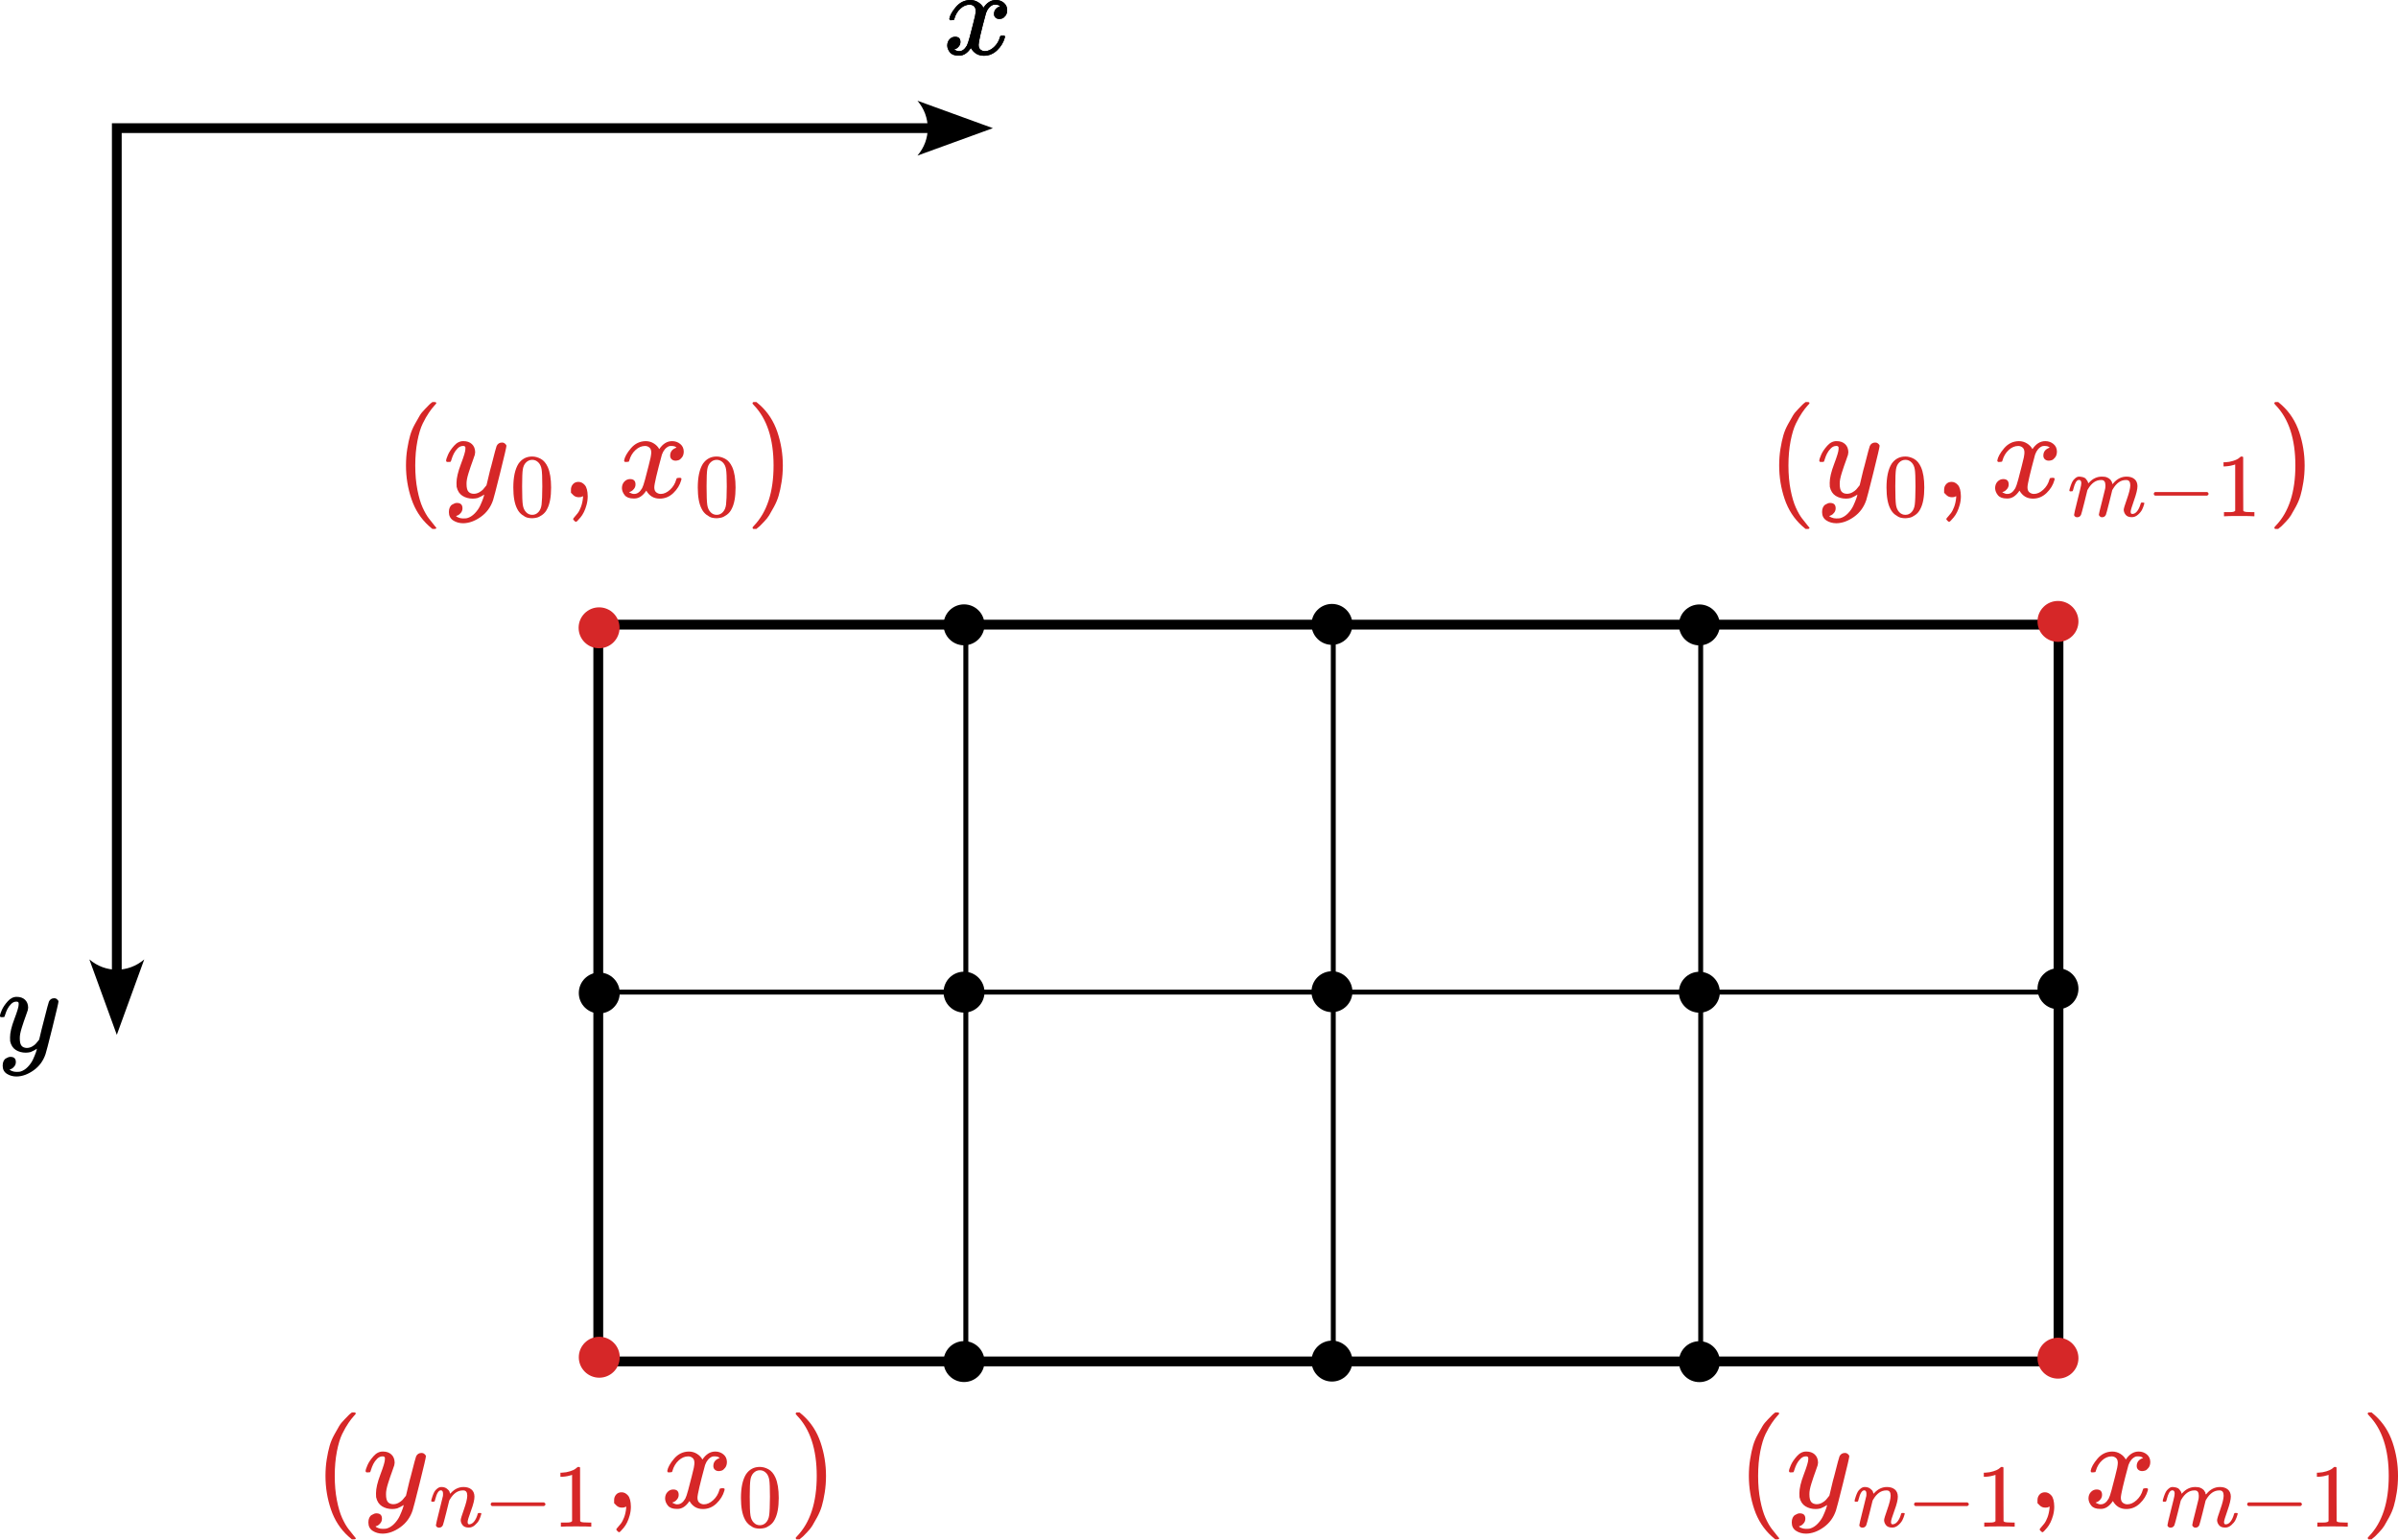
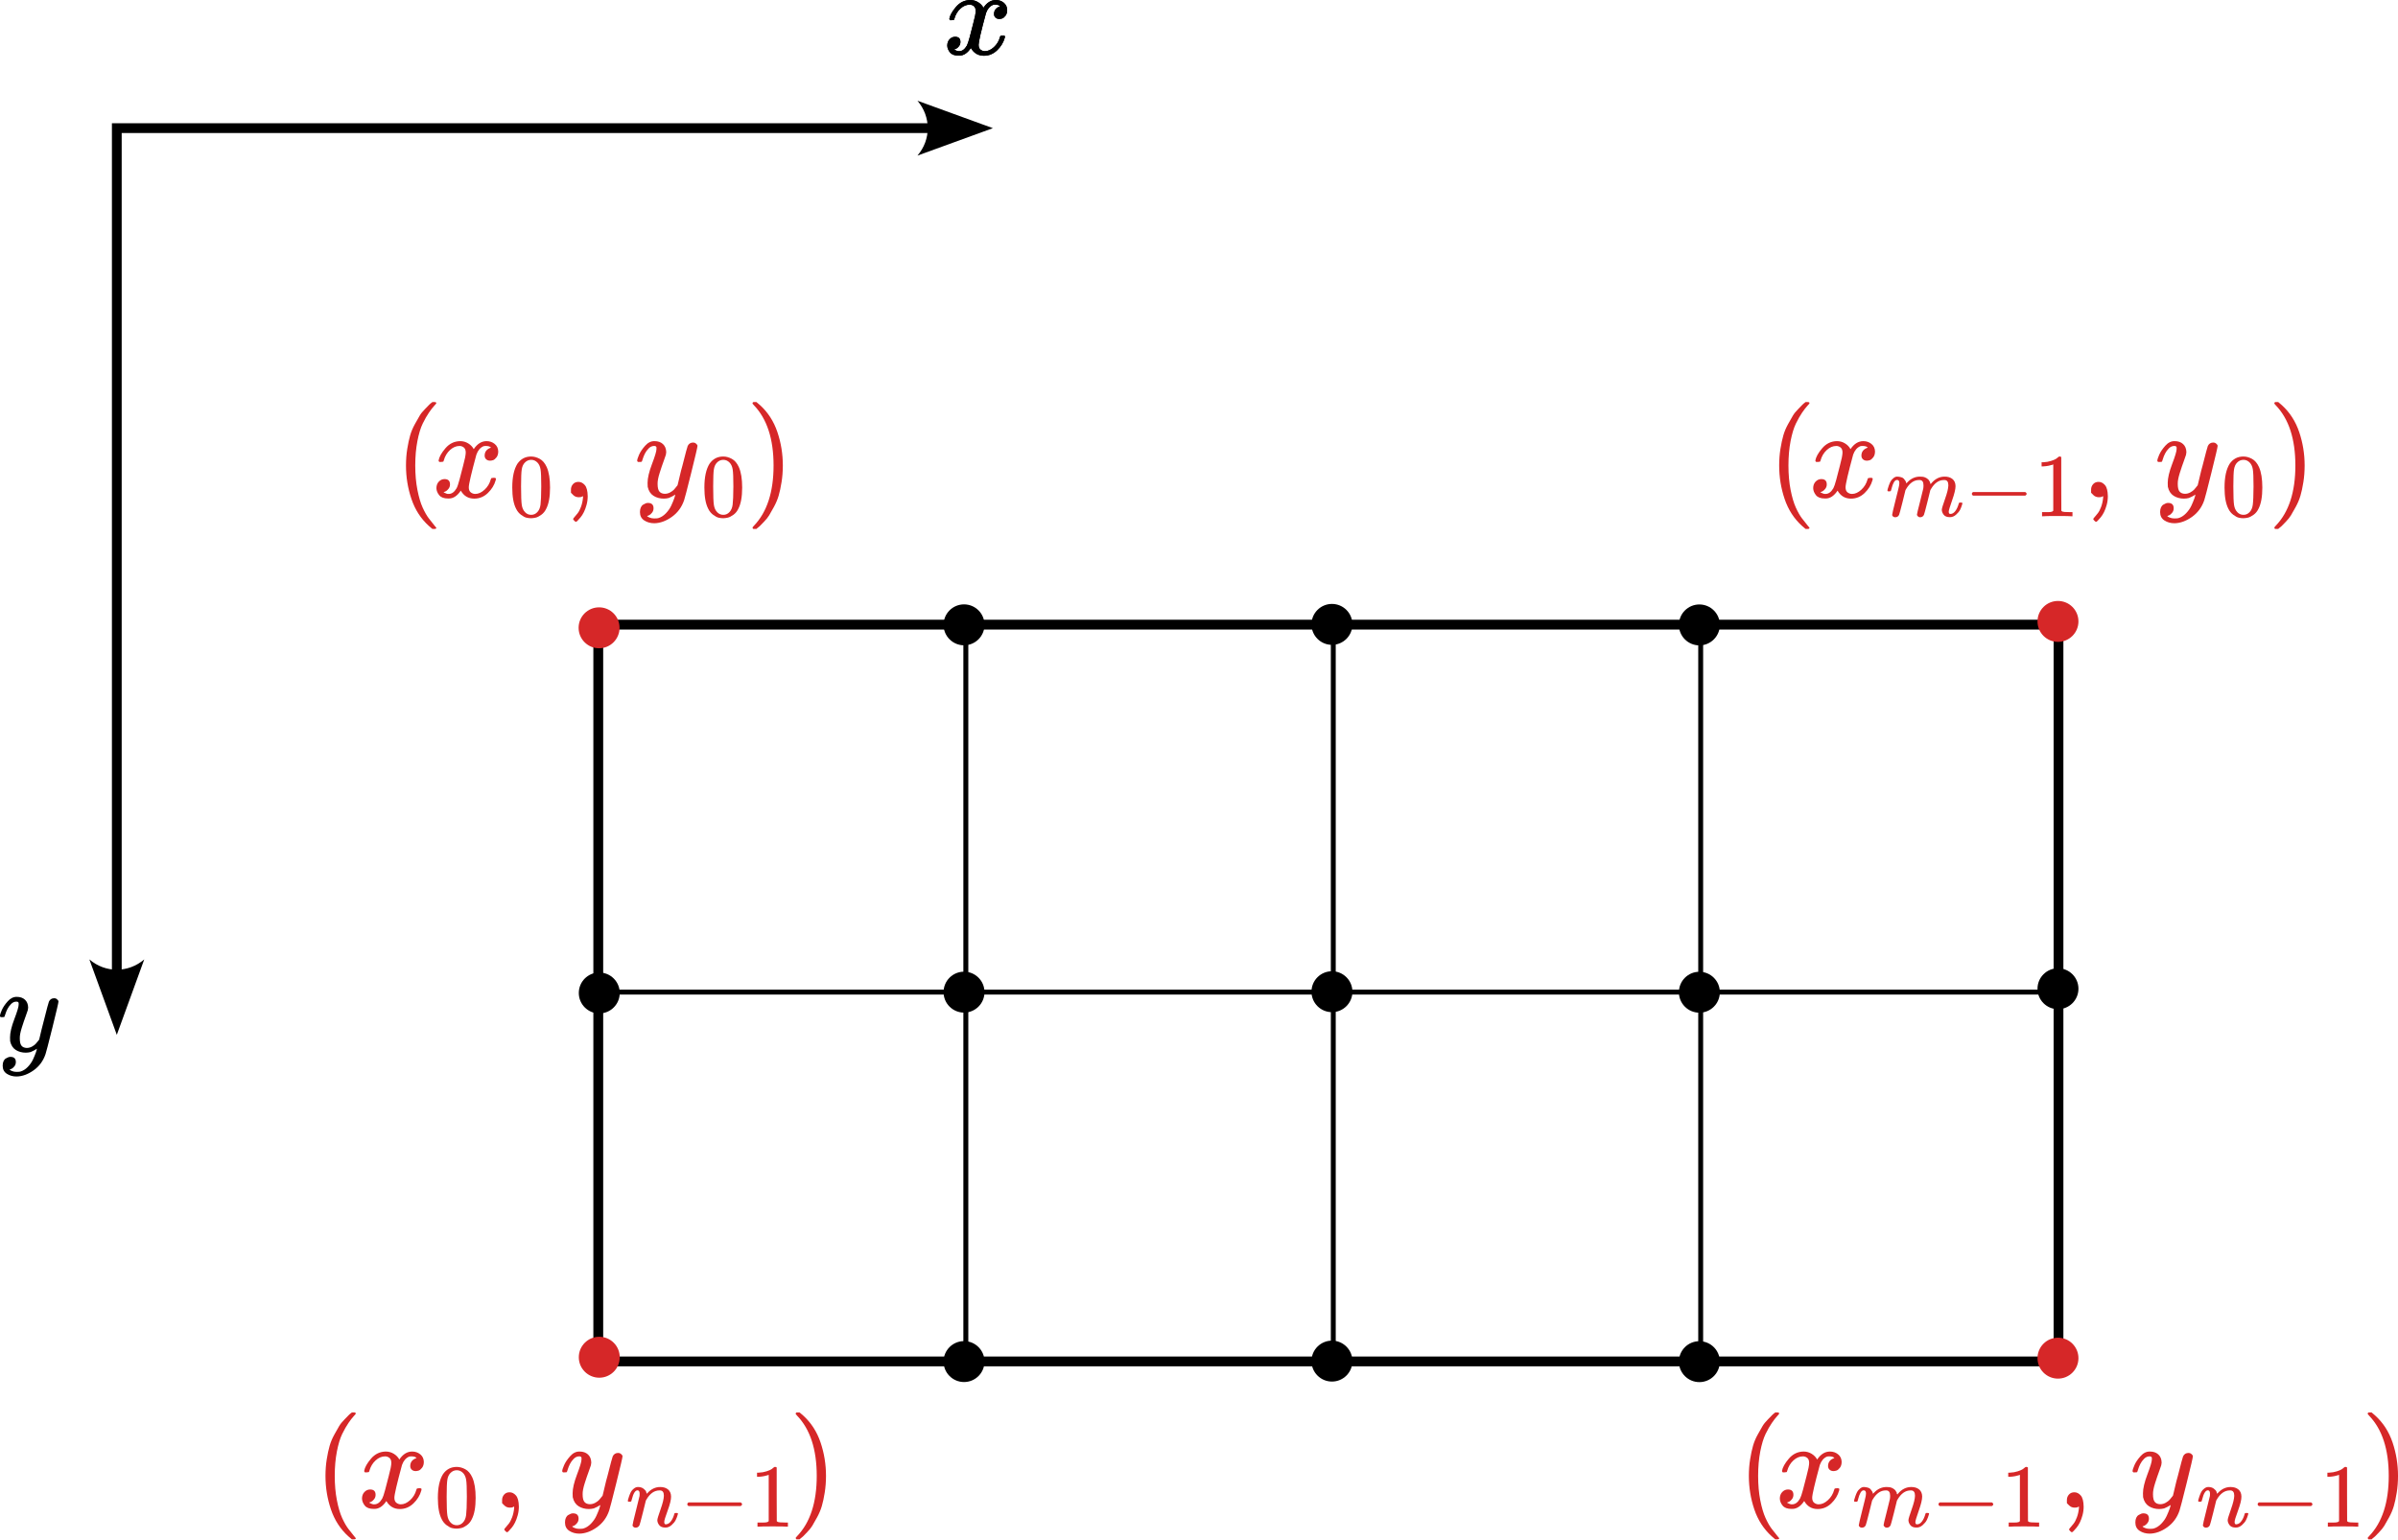
<svg xmlns="http://www.w3.org/2000/svg" xmlns:xlink="http://www.w3.org/1999/xlink" width="86.339mm" height="55.441mm" viewBox="0 0 86.339 55.441" version="1.1" id="svg1">
  <defs id="defs1">
    <path id="MJX-30-TEX-N-28" d="m 94,250 q 0,69 10,131 10,62 23,107 13,45 37,88 24,43 38,67 14,24 42,52 28,28 33,34 5,6 25,21 h 13 4 q 14,0 14,-9 0,-3 -17,-21 -17,-18 -41,-53 -24,-35 -49,-86 -25,-51 -42,-138 -17,-87 -17,-193 0,-106 17,-192 17,-86 41,-139 24,-53 49,-86 25,-33 42,-53 17,-20 17,-21 0,-9 -15,-9 h -3 -13 l -28,24 Q 180,-141 137,-14 94,113 94,250 Z" />
    <path id="MJX-30-TEX-I-1D466" d="m 21,287 q 0,14 15,48 15,34 48,71 33,37 74,36 41,0 66,-23 25,-23 26,-64 -2,-19 -3,-21 0,-3 -16,-46 -16,-43 -33,-97 -17,-54 -16,-86 0,-43 14,-60 14,-17 42,-18 23,0 43,11 20,11 31,23 11,12 27,33 0,1 5,20 5,19 14,59 9,40 19,74 38,150 42,157 13,27 43,27 13,0 21,-7 8,-7 11,-12 3,-5 2,-9 0,-13 -49,-210 -49,-197 -56,-216 -28,-83 -97,-132 -69,-49 -138,-50 -45,0 -79,22 -34,22 -34,66 0,22 7,37 7,15 19,22 12,7 20,10 8,3 17,3 44,0 44,-42 0,-20 -12,-35 -12,-15 -23,-20 -11,-5 -13,-5 l -3,-1 q 2,-5 19,-12 17,-7 34,-7 h 8 q 17,0 26,2 33,9 61,38 28,29 43,62 15,33 23,56 8,23 8,30 l -6,-4 q -6,-4 -19,-11 -13,-7 -26,-12 -20,-5 -39,-5 -46,0 -81,22 -35,22 -46,71 -1,7 -1,31 0,57 35,149 35,92 35,117 0,1 0,2 0,9 0,12 0,3 -4,7 -4,4 -11,4 h -4 Q 131,404 112,385 93,366 82,344 71,322 65,302 59,282 57,280 55,278 41,278 H 27 q -6,6 -6,9 z" />
    <path id="MJX-30-TEX-N-30" d="m 96,585 q 56,81 153,81 48,0 96,-26 48,-26 78,-92 37,-83 37,-228 0,-155 -43,-237 -20,-42 -55,-67 -35,-25 -61,-31 -26,-6 -51,-7 -26,0 -52,6 -26,6 -61,32 -35,26 -55,67 -43,82 -43,237 0,174 57,265 z m 225,12 q -30,32 -71,32 -42,0 -72,-32 -25,-26 -33,-72 -8,-46 -8,-192 0,-158 8,-208 8,-50 36,-79 28,-30 69,-30 40,0 68,30 29,30 36,84 7,54 8,203 0,145 -8,191 -8,46 -33,73 z" />
    <path id="MJX-30-TEX-N-2C" d="m 78,35 q 0,0 0,25 0,25 16,43 16,18 43,18 28,0 50,-25 22,-25 23,-88 0,-35 -9,-68 -9,-33 -21,-57 -12,-24 -26,-41 -14,-17 -24,-27 -10,-10 -13,-9 -4,0 -13,9 -9,9 -9,13 0,4 11,16 11,12 25,30 14,18 26,50 12,32 16,73 V 9 L 172,8 Q 170,7 167,6 164,5 161,3 158,1 152,1 146,1 140,0 113,0 96,17 Z" />
    <path id="MJX-30-TEX-I-1D465" d="m 52,289 q 7,42 54,97 47,55 116,56 35,0 64,-18 29,-18 43,-45 42,63 101,63 37,0 64,-22 27,-22 28,-59 0,-29 -14,-47 -14,-18 -27,-22 -13,-4 -23,-4 -19,0 -31,11 -12,11 -12,29 0,46 50,63 -11,13 -40,13 -13,0 -19,-2 -38,-16 -56,-66 -60,-221 -60,-258 0,-28 16,-40 16,-12 35,-12 37,0 73,33 36,33 49,81 3,10 6,11 3,1 16,2 h 4 q 15,0 15,-8 0,-1 -2,-11 Q 486,77 440,33 394,-11 333,-11 263,-11 227,52 186,-10 133,-10 h -6 q -49,0 -70,26 -21,26 -22,55 0,32 19,52 19,20 45,20 43,0 43,-42 Q 142,81 130,66 118,51 107,46 96,41 94,41 l -3,-1 q 0,-1 6,-4 6,-3 16,-7 10,-4 19,-3 36,0 62,45 9,16 23,68 14,52 28,108 14,56 16,66 5,27 5,39 0,28 -15,40 -15,12 -34,12 -40,0 -75,-32 -35,-32 -49,-82 -2,-9 -5,-10 -3,-1 -16,-2 H 58 q -6,6 -6,11 z" />
    <path id="MJX-30-TEX-N-29" d="m 60,749 4,1 q 5,0 10,0 h 12 l 28,-24 q 94,-85 137,-212 43,-127 43,-264 0,-68 -10,-131 -10,-63 -23,-107 -13,-44 -37,-88 -24,-44 -38,-67 -14,-23 -41,-51 -27,-28 -32,-33 -5,-5 -23,-19 -3,-3 -4,-4 H 74 q -8,0 -11,0 -3,0 -5,3 -2,3 -3,9 1,1 11,13 155,161 155,475 0,314 -155,475 -10,12 -11,13 0,8 5,11 z" />
    <path id="MJX-30-TEX-I-1D45A" d="m 21,287 q 1,6 3,16 2,10 12,38 10,28 20,47 10,19 32,37 22,18 44,17 22,-1 43,-7 21,-6 30,-18 9,-12 16,-22 7,-10 8,-19 l 2,-7 q 0,-2 1,-2 l 11,11 q 60,64 141,64 17,0 31,-2 14,-2 26,-7 12,-5 19,-10 7,-5 15,-12 8,-7 10,-13 2,-6 8,-13 6,-7 4,-12 -2,-5 3,-9 5,-4 2,-7 l 8,10 q 63,75 149,75 54,0 87,-27 33,-27 34,-79 0,-51 -38,-158 -38,-107 -38,-128 1,-14 5,-19 4,-5 15,-5 28,0 52,30 24,30 39,82 3,11 6,13 3,2 16,2 20,0 20,-8 0,-1 -4,-15 -8,-29 -22,-57 -14,-28 -46,-56 -32,-28 -69,-27 -47,0 -68,27 -21,27 -21,56 0,19 36,120 36,101 37,152 0,59 -44,59 h -5 Q 565,404 506,303 L 499,291 466,157 Q 433,26 428,16 q -13,-27 -43,-27 -13,0 -21,7 -8,7 -11,12 -3,5 -3,10 0,11 34,143 l 36,146 q 3,15 3,38 0,59 -44,59 h -5 Q 288,404 229,303 L 222,291 189,157 Q 156,26 151,16 138,-11 108,-11 95,-11 87,-5 79,1 76,7 q -3,6 -2,10 0,13 38,164 39,154 39,161 3,15 3,27 0,36 -25,36 -22,0 -37,-28 Q 77,349 69,316 61,283 57,280 55,278 41,278 H 27 q -6,6 -6,9 z" />
    <path id="MJX-30-TEX-N-2212" d="m 84,237 q 0,0 0,13 0,13 14,20 h 581 q 15,-8 15,-20 0,-12 -15,-20 H 98 q -14,7 -14,20 z" />
    <path id="MJX-30-TEX-N-31" d="m 213,578 -13,-5 q -14,-5 -40,-10 -26,-5 -58,-7 H 83 v 46 h 19 q 47,2 87,15 40,13 56,24 16,11 28,22 2,3 12,3 9,0 17,-6 V 361 l 1,-300 q 7,-7 12,-9 5,-2 24,-4 19,-2 62,-2 h 26 V 0 H 416 Q 395,3 257,3 121,3 100,0 H 88 v 46 h 26 q 22,0 38,0 16,0 25,1 9,1 16,3 7,2 8,2 1,0 6,5 5,5 6,4 z" />
    <path id="MJX-30-TEX-I-1D45B" d="m 21,287 q 1,6 3,16 2,10 12,38 10,28 20,47 10,19 33,37 23,18 46,17 36,0 60,-18 24,-18 30,-34 6,-16 6,-21 0,-2 1,-2 l 11,11 q 61,64 139,64 54,0 87,-27 33,-27 34,-79 1,-52 -38,-157 -39,-105 -38,-127 0,-26 17,-26 6,0 9,1 29,5 52,38 23,33 35,80 2,8 20,8 20,0 20,-8 0,-1 -4,-15 -8,-29 -22,-57 -14,-28 -46,-56 -32,-28 -69,-27 -47,0 -68,27 -21,27 -21,56 0,19 36,120 36,101 37,152 0,59 -44,59 h -5 Q 288,404 229,303 L 222,291 189,157 Q 156,26 151,16 138,-11 108,-11 95,-11 87,-5 79,1 76,7 q -3,6 -2,10 0,13 38,163 38,150 40,163 1,5 1,23 0,39 -24,39 -38,0 -63,-100 -6,-20 -6,-21 -2,-6 -19,-6 H 27 q -6,6 -6,9 z" />
  </defs>
  <g id="layer1" transform="translate(-58.0055,-57.04919)">
    <path style="color:#000000;fill:#000000;-inkscape-stroke:none" d="M 79.369,79.369 V 79.547 106.258 H 132.297 V 79.369 Z m 0.354,0.354 H 131.945 V 105.905 H 79.723 Z" id="rect1" />
    <path style="color:#000000;fill:#000000;-inkscape-stroke:none" d="m 105.922,79.531 v 26.513 h 0.176 V 79.531 Z" id="path1" />
    <path style="color:#000000;fill:#000000;-inkscape-stroke:none" d="m 119.15,79.531 v 26.513 h 0.176 V 79.531 Z" id="path2" />
    <path style="color:#000000;fill:#000000;-inkscape-stroke:none" d="m 92.691,79.531 v 26.513 h 0.178 V 79.531 Z" id="path5" />
    <path style="color:#000000;fill:#000000;-inkscape-stroke:none" d="m 79.615,92.691 v 0.178 h 52.676 v -0.178 z" id="path6" />
    <path id="path8" style="fill:#d62728;fill-opacity:1;stroke-width:0.176" d="m 80.312,79.66 a 0.737,0.737 0 0 1 -0.737,0.737 0.737,0.737 0 0 1 -0.737,-0.737 0.737,0.737 0 0 1 0.737,-0.737 0.737,0.737 0 0 1 0.737,0.737 z" />
    <path id="path8-5" style="stroke-width:0.176" d="m 80.319,92.812 a 0.737,0.737 0 0 1 -0.737,0.737 0.737,0.737 0 0 1 -0.737,-0.737 0.737,0.737 0 0 1 0.737,-0.737 0.737,0.737 0 0 1 0.737,0.737 z" />
    <path id="path8-7" style="fill:#d62728;fill-opacity:1;stroke-width:0.176" d="m 80.319,105.931 c -10e-7,0.407 -0.33,0.737 -0.737,0.737 -0.407,0 -0.737,-0.33 -0.737,-0.737 10e-7,-0.407 0.33,-0.737 0.737,-0.737 0.407,0 0.737,0.33 0.737,0.737 z" />
    <path id="path8-6" style="stroke-width:0.176" d="m 93.452,106.087 c -10e-7,0.407 -0.33,0.737 -0.737,0.737 -0.407,0 -0.737,-0.33 -0.737,-0.737 10e-7,-0.407 0.33,-0.737 0.737,-0.737 0.407,0 0.737,0.33 0.737,0.737 z" />
    <path id="path8-61" style="stroke-width:0.176" d="m 106.699,106.07 c 0,0.407 -0.33,0.737 -0.737,0.737 -0.407,0 -0.737,-0.33 -0.737,-0.737 0,-0.407 0.33,-0.737 0.737,-0.737 0.407,0 0.737,0.33 0.737,0.737 z" />
    <path id="path8-20" style="stroke-width:0.176" d="m 119.928,106.09 c 0,0.407 -0.33,0.737 -0.737,0.737 -0.407,0 -0.737,-0.33 -0.737,-0.737 0,-0.407 0.33,-0.737 0.737,-0.737 0.407,0 0.737,0.33 0.737,0.737 z" />
    <path id="path8-1" style="fill:#d62728;fill-opacity:1;stroke-width:0.176" d="m 132.839,105.964 c 0,0.407 -0.33,0.737 -0.737,0.737 -0.407,0 -0.737,-0.33 -0.737,-0.737 0,-0.407 0.33,-0.737 0.737,-0.737 0.407,0 0.737,0.33 0.737,0.737 z" />
    <path id="circle14" style="stroke-width:0.176" d="m 93.452,92.782 a 0.737,0.737 0 0 1 -0.737,0.737 0.737,0.737 0 0 1 -0.737,-0.737 0.737,0.737 0 0 1 0.737,-0.737 0.737,0.737 0 0 1 0.737,0.737 z" />
    <path id="circle15" style="stroke-width:0.176" d="m 106.699,92.766 a 0.737,0.737 0 0 1 -0.737,0.737 0.737,0.737 0 0 1 -0.737,-0.737 0.737,0.737 0 0 1 0.737,-0.737 0.737,0.737 0 0 1 0.737,0.737 z" />
    <path id="circle16" style="stroke-width:0.176" d="m 119.928,92.785 a 0.737,0.737 0 0 1 -0.737,0.737 0.737,0.737 0 0 1 -0.737,-0.737 0.737,0.737 0 0 1 0.737,-0.737 0.737,0.737 0 0 1 0.737,0.737 z" />
    <path id="circle19" style="stroke-width:0.176" d="m 132.839,92.659 a 0.737,0.737 0 0 1 -0.737,0.737 0.737,0.737 0 0 1 -0.737,-0.737 0.737,0.737 0 0 1 0.737,-0.737 0.737,0.737 0 0 1 0.737,0.737 z" />
    <path id="circle20" style="stroke-width:0.176" d="m 93.452,79.553 a 0.737,0.737 0 0 1 -0.737,0.737 0.737,0.737 0 0 1 -0.737,-0.737 0.737,0.737 0 0 1 0.737,-0.737 0.737,0.737 0 0 1 0.737,0.737 z" />
    <path id="circle21" style="stroke-width:0.176" d="m 106.699,79.537 a 0.737,0.737 0 0 1 -0.737,0.737 0.737,0.737 0 0 1 -0.737,-0.737 0.737,0.737 0 0 1 0.737,-0.737 0.737,0.737 0 0 1 0.737,0.737 z" />
    <path id="circle22" style="stroke-width:0.176" d="m 119.928,79.556 a 0.737,0.737 0 0 1 -0.737,0.737 0.737,0.737 0 0 1 -0.737,-0.737 0.737,0.737 0 0 1 0.737,-0.737 0.737,0.737 0 0 1 0.737,0.737 z" />
    <path id="circle25" style="fill:#d62728;fill-opacity:1;stroke-width:0.176" d="m 132.839,79.43 a 0.737,0.737 0 0 1 -0.737,0.737 0.737,0.737 0 0 1 -0.737,-0.737 0.737,0.737 0 0 1 0.737,-0.737 0.737,0.737 0 0 1 0.737,0.737 z" />
    <g id="path25">
      <path style="color:#000000;fill:#000000;-inkscape-stroke:none" d="m 62.035,61.488 v 30.607 h 0.352 V 61.84 H 91.531 v -0.352 z" id="path32" />
      <g id="g30">
        <path d="m 91.038,60.677 2.716,0.988 -2.716,0.988 c 0.494,-0.575 0.494,-1.398 0,-1.976 z" style="color:#000000;fill:#000000;fill-rule:evenodd;-inkscape-stroke:none" id="path31" />
        <path d="m 63.199,91.603 -0.988,2.716 -0.988,-2.716 c 0.575,0.494 1.398,0.494 1.976,0 z" style="color:#000000;fill:#000000;fill-rule:evenodd;-inkscape-stroke:none" id="path30" />
      </g>
    </g>
    <g stroke="currentColor" fill="currentColor" stroke-width="0" transform="matrix(0.0044315,0,0,-0.0044315,91.95592,59.00792)" id="g5">
      <g data-mml-node="math" id="g4">
        <g data-mml-node="mi" id="g1">
          <g id="use1">
            <path style="color:#000000;fill:#000000;-inkscape-stroke:none" d="m 52,289 q 7,42 54,97 47,55 116,56 35,0 64,-18 29,-18 43,-45 42,63 101,63 37,0 64,-22 27,-22 28,-59 0,-29 -14,-47 -14,-18 -27,-22 -13,-4 -23,-4 -19,0 -31,11 -12,11 -12,29 0,46 50,63 -11,13 -40,13 -13,0 -19,-2 -38,-16 -56,-66 -60,-221 -60,-258 0,-28 16,-40 16,-12 35,-12 37,0 73,33 36,33 49,81 3,10 6,11 3,1 16,2 h 4 q 15,0 15,-8 0,-1 -2,-11 Q 486,77 440,33 394,-11 333,-11 263,-11 227,52 186,-10 133,-10 h -6 q -49,0 -70,26 -21,26 -22,55 0,32 19,52 19,20 45,20 43,0 43,-42 Q 142,81 130,66 118,51 107,46 96,41 94,41 l -3,-1 q 0,-1 6,-4 6,-3 16,-7 10,-4 19,-3 36,0 62,45 9,16 23,68 14,52 28,108 14,56 16,66 5,27 5,39 0,28 -15,40 -15,12 -34,12 -40,0 -75,-32 -35,-32 -49,-82 -2,-9 -5,-10 -3,-1 -16,-2 H 58 q -6,6 -6,11 z" id="path28" />
            <path style="color:#000000;fill:#000000;-inkscape-stroke:none" d="m 52,289 c 4.667,28 22.667,60.333 54,97 31.333,36.667 70,55.333 116,56 23.333,0 44.667,-6 64,-18 19.333,-12 33.667,-27 43,-45 28,42 61.667,63 101,63 24.667,0 46,-7.333 64,-22 18,-14.667 27.333,-34.333 28,-59 0,-19.333 -4.667,-35 -14,-47 -9.333,-12 -18.333,-19.333 -27,-22 -8.667,-2.667 -16.333,-4 -23,-4 -12.667,0 -23,3.667 -31,11 -8,7.333 -12,17 -12,29 0,30.667 16.667,51.667 50,63 -7.333,8.667 -20.667,13 -40,13 -8.667,0 -15,-0.667 -19,-2 -25.333,-10.667 -44,-32.667 -56,-66 -40,-147.333 -60,-233.333 -60,-258 0,-18.667 5.333,-32 16,-40 10.667,-8 22.333,-12 35,-12 24.667,0 49,11 73,33 24,22 40.333,49 49,81 2,6.667 4,10.333 6,11 2,0.667 7.333,1.333 16,2 h 4 c 10,0 15,-2.667 15,-8 0,-0.667 -0.667,-4.333 -2,-11 C 491.333,96 470.667,62.333 440,33 409.333,3.667 373.667,-11 333,-11 286.333,-11 251,10 227,52 199.667,10.667 168.333,-10 133,-10 h -6 C 94.333,-10 71,-1.333 57,16 43,33.333 35.667,51.667 35,71 c 0,21.333 6.333,38.667 19,52 12.667,13.333 27.667,20 45,20 28.667,0 43,-14 43,-42 C 142,87.667 138,76 130,66 122,56 114.333,49.333 107,46 99.667,42.667 95.333,41 94,41 l -3,-1 c 0,-0.667 2,-2 6,-4 4,-2 9.333,-4.333 16,-7 6.667,-2.667 13,-3.667 19,-3 24,0 44.667,15 62,45 6,10.667 13.667,33.333 23,68 9.333,34.667 18.667,70.667 28,108 9.333,37.333 14.667,59.333 16,66 3.333,18 5,31 5,39 0,18.667 -5,32 -15,40 -10,8 -21.333,12 -34,12 -26.667,0 -51.667,-10.667 -75,-32 -23.333,-21.333 -39.667,-48.667 -49,-82 -1.333,-6 -3,-9.333 -5,-10 -2,-0.667 -7.333,-1.333 -16,-2 H 58 c -4,4 -6,7.667 -6,11 z" id="path29" />
          </g>
        </g>
        <g data-mml-node="mtext" transform="translate(572)" id="g2">
          <path id="use2" d="" />
        </g>
        <g data-mml-node="mi" transform="translate(822)" id="g3" />
      </g>
    </g>
    <path id="use3" d="m 58.005,93.64 q 0,-0.062 0.066,-0.213 0.066,-0.151 0.213,-0.315 0.146,-0.164 0.328,-0.16 0.182,0 0.292,0.102 0.111,0.102 0.115,0.284 -0.009,0.084 -0.013,0.093 0,0.013 -0.071,0.204 -0.071,0.191 -0.146,0.43 -0.075,0.239 -0.071,0.381 0,0.191 0.062,0.266 0.062,0.075 0.186,0.08 0.102,0 0.191,-0.049 0.089,-0.049 0.137,-0.102 0.049,-0.053 0.12,-0.146 0,-0.004 0.022,-0.089 0.022,-0.084 0.062,-0.261 0.04,-0.177 0.084,-0.328 0.168,-0.665 0.186,-0.696 0.058,-0.12 0.191,-0.12 0.058,0 0.093,0.031 0.035,0.031 0.049,0.053 0.013,0.022 0.009,0.04 0,0.058 -0.217,0.931 -0.217,0.873 -0.248,0.957 -0.124,0.368 -0.43,0.585 -0.306,0.217 -0.612,0.222 -0.199,0 -0.35,-0.097 -0.151,-0.097 -0.151,-0.292 0,-0.097 0.031,-0.164 0.031,-0.066 0.084,-0.097 0.053,-0.031 0.089,-0.044 0.035,-0.013 0.075,-0.013 0.195,0 0.195,0.186 0,0.089 -0.053,0.155 -0.053,0.066 -0.102,0.089 -0.049,0.022 -0.058,0.022 l -0.013,0.004 q 0.009,0.022 0.084,0.053 0.075,0.031 0.151,0.031 h 0.035 q 0.075,0 0.115,-0.009 0.146,-0.04 0.27,-0.168 0.124,-0.129 0.191,-0.275 0.066,-0.146 0.102,-0.248 0.035,-0.102 0.035,-0.133 l -0.027,0.018 q -0.027,0.018 -0.084,0.049 -0.058,0.031 -0.115,0.053 -0.089,0.022 -0.173,0.022 -0.204,0 -0.359,-0.097 -0.155,-0.097 -0.204,-0.315 -0.004,-0.031 -0.004,-0.137 0,-0.253 0.155,-0.66 0.155,-0.408 0.155,-0.518 0,-0.004 0,-0.009 0,-0.04 0,-0.053 0,-0.013 -0.018,-0.031 -0.018,-0.018 -0.049,-0.018 h -0.018 q -0.102,0 -0.186,0.084 -0.084,0.084 -0.133,0.182 -0.049,0.097 -0.075,0.186 -0.027,0.089 -0.035,0.097 -0.009,0.009 -0.071,0.009 h -0.062 q -0.027,-0.027 -0.027,-0.04 z" style="stroke-width:0.004" />
    <g data-mml-node="mo" id="g1-6" transform="matrix(0.00457018,0,0,-0.00457018,72.19341,74.95723)" style="fill:#d62728;fill-opacity:1;stroke:#000000;stroke-width:0">
      <use data-c="28" xlink:href="#MJX-30-TEX-N-28" id="use1-7" style="fill:#d62728;fill-opacity:1" />
    </g>
    <g data-mml-node="msub" transform="matrix(0.00457018,0,0,-0.00457018,73.97121,74.95723)" id="g5-5" style="fill:#d62728;fill-opacity:1;stroke:#000000;stroke-width:0">
      <g data-mml-node="mi" id="g2-3" style="fill:#d62728;fill-opacity:1">
-         <use data-c="1D466" xlink:href="#MJX-30-TEX-I-1D466" id="use2-5" style="fill:#d62728;fill-opacity:1" />
+         <use data-c="1D466" xlink:href="#MJX-30-TEX-I-1D466" id="use2-5" style="fill:#d62728;fill-opacity:1" transform="translate(1505.229)" />
      </g>
      <g data-mml-node="TeXAtom" transform="matrix(0.707,0,0,0.707,523,-150)" data-mjx-texclass="ORD" id="g4-6" style="fill:#d62728;fill-opacity:1">
        <g data-mml-node="mn" id="g3-2" style="fill:#d62728;fill-opacity:1">
-           <use data-c="30" xlink:href="#MJX-30-TEX-N-30" id="use3-9" style="fill:#d62728;fill-opacity:1" />
+           <use data-c="30" xlink:href="#MJX-30-TEX-N-30" id="use3-9" style="fill:#d62728;fill-opacity:1" transform="translate(2129.036)" />
        </g>
      </g>
    </g>
    <g data-mml-node="mo" transform="matrix(0.00457018,0,0,-0.00457018,78.20593,74.95723)" id="g6" style="fill:#d62728;fill-opacity:1;stroke:#000000;stroke-width:0">
      <use data-c="2C" xlink:href="#MJX-30-TEX-N-2C" id="use5" style="fill:#d62728;fill-opacity:1" />
    </g>
    <g data-mml-node="msub" transform="matrix(0.00457018,0,0,-0.00457018,80.23784,74.95723)" id="g10" style="fill:#d62728;fill-opacity:1;stroke:#000000;stroke-width:0">
      <g data-mml-node="mi" id="g7" style="fill:#d62728;fill-opacity:1">
-         <use data-c="1D465" xlink:href="#MJX-30-TEX-I-1D465" id="use6" style="fill:#d62728;fill-opacity:1" />
+         <use data-c="1D465" xlink:href="#MJX-30-TEX-I-1D465" id="use6" style="fill:#d62728;fill-opacity:1" transform="translate(-1461.495)" />
      </g>
      <g data-mml-node="TeXAtom" transform="matrix(0.707,0,0,0.707,605,-150)" data-mjx-texclass="ORD" id="g9" style="fill:#d62728;fill-opacity:1">
        <g data-mml-node="mn" id="g8" style="fill:#d62728;fill-opacity:1">
-           <use data-c="30" xlink:href="#MJX-30-TEX-N-30" id="use7" style="fill:#d62728;fill-opacity:1" />
+           <use data-c="30" xlink:href="#MJX-30-TEX-N-30" id="use7" style="fill:#d62728;fill-opacity:1" transform="translate(-2067.178)" />
        </g>
      </g>
    </g>
    <g data-mml-node="mo" transform="matrix(0.00457018,0,0,-0.00457018,84.84732,74.95723)" id="g11" style="fill:#d62728;fill-opacity:1;stroke:#000000;stroke-width:0">
      <use data-c="29" xlink:href="#MJX-30-TEX-N-29" id="use10" style="fill:#d62728;fill-opacity:1" />
    </g>
    <g data-mml-node="mo" transform="matrix(0.00457018,0,0,-0.00457018,121.6344,74.95723)" id="g13" style="fill:#d62728;fill-opacity:1;stroke:#000000;stroke-width:0">
      <use data-c="28" xlink:href="#MJX-30-TEX-N-28" id="use12" style="fill:#d62728;fill-opacity:1" />
    </g>
    <g data-mml-node="msub" transform="matrix(0.00457018,0,0,-0.00457018,123.4122,74.95723)" id="g17" style="fill:#d62728;fill-opacity:1;stroke:#000000;stroke-width:0">
      <g data-mml-node="mi" id="g14" style="fill:#d62728;fill-opacity:1">
-         <use data-c="1D466" xlink:href="#MJX-30-TEX-I-1D466" id="use13" style="fill:#d62728;fill-opacity:1" />
+         <use data-c="1D466" xlink:href="#MJX-30-TEX-I-1D466" id="use13" style="fill:#d62728;fill-opacity:1" transform="translate(2663.097)" />
      </g>
      <g data-mml-node="TeXAtom" transform="matrix(0.707,0,0,0.707,523,-150)" data-mjx-texclass="ORD" id="g16" style="fill:#d62728;fill-opacity:1">
        <g data-mml-node="mn" id="g15" style="fill:#d62728;fill-opacity:1">
-           <use data-c="30" xlink:href="#MJX-30-TEX-N-30" id="use14" style="fill:#d62728;fill-opacity:1" />
+           <use data-c="30" xlink:href="#MJX-30-TEX-N-30" id="use14" style="fill:#d62728;fill-opacity:1" transform="translate(3766.756)" />
        </g>
      </g>
    </g>
    <g data-mml-node="mo" transform="matrix(0.00457018,0,0,-0.00457018,127.6464,74.95723)" id="g18" style="fill:#d62728;fill-opacity:1;stroke:#000000;stroke-width:0">
-       <use data-c="2C" xlink:href="#MJX-30-TEX-N-2C" id="use17" style="fill:#d62728;fill-opacity:1" />
+       <use data-c="2C" xlink:href="#MJX-30-TEX-N-2C" id="use17" style="fill:#d62728;fill-opacity:1" transform="translate(1157.868)" />
    </g>
    <g data-mml-node="msub" transform="matrix(0.00457018,0,0,-0.00457018,129.6788,74.95723)" id="g24" style="fill:#d62728;fill-opacity:1;stroke:#000000;stroke-width:0">
      <g data-mml-node="mi" id="g19" style="fill:#d62728;fill-opacity:1">
-         <use data-c="1D465" xlink:href="#MJX-30-TEX-I-1D465" id="use18" style="fill:#d62728;fill-opacity:1" />
+         <use data-c="1D465" xlink:href="#MJX-30-TEX-I-1D465" id="use18" style="fill:#d62728;fill-opacity:1" transform="translate(-1433.258)" />
      </g>
      <g data-mml-node="TeXAtom" transform="matrix(0.707,0,0,0.707,605,-150)" data-mjx-texclass="ORD" id="g23" style="fill:#d62728;fill-opacity:1">
        <g data-mml-node="mi" id="g20" style="fill:#d62728;fill-opacity:1">
-           <use data-c="1D45A" xlink:href="#MJX-30-TEX-I-1D45A" id="use19" style="fill:#d62728;fill-opacity:1" />
+           <use data-c="1D45A" xlink:href="#MJX-30-TEX-I-1D45A" id="use19" style="fill:#d62728;fill-opacity:1" transform="translate(-2027.24)" />
        </g>
        <g data-mml-node="mo" transform="translate(878)" id="g21" style="fill:#d62728;fill-opacity:1">
-           <use data-c="2212" xlink:href="#MJX-30-TEX-N-2212" id="use20" style="fill:#d62728;fill-opacity:1" />
+           <use data-c="2212" xlink:href="#MJX-30-TEX-N-2212" id="use20" style="fill:#d62728;fill-opacity:1" transform="translate(-2027.24)" />
        </g>
        <g data-mml-node="mn" transform="translate(1656)" id="g22" style="fill:#d62728;fill-opacity:1">
-           <use data-c="31" xlink:href="#MJX-30-TEX-N-31" id="use21" style="fill:#d62728;fill-opacity:1" />
+           <use data-c="31" xlink:href="#MJX-30-TEX-N-31" id="use21" style="fill:#d62728;fill-opacity:1" transform="translate(-2027.24)" />
        </g>
      </g>
    </g>
    <g data-mml-node="mo" transform="matrix(0.00457018,0,0,-0.00457018,139.6395,74.95723)" id="g25" style="fill:#d62728;fill-opacity:1;stroke:#000000;stroke-width:0">
      <use data-c="29" xlink:href="#MJX-30-TEX-N-29" id="use24" style="fill:#d62728;fill-opacity:1" />
    </g>
    <g data-mml-node="mo" transform="matrix(0.00457018,0,0,-0.00457018,69.29462,111.3475)" id="g27" style="fill:#d62728;fill-opacity:1;stroke:#000000;stroke-width:0">
      <use data-c="28" xlink:href="#MJX-30-TEX-N-28" id="use26" style="fill:#d62728;fill-opacity:1" />
    </g>
    <g data-mml-node="msub" transform="matrix(0.00457018,0,0,-0.00457018,71.07242,111.3475)" id="g33" style="fill:#d62728;fill-opacity:1;stroke:#000000;stroke-width:0">
      <g data-mml-node="mi" id="g28" style="fill:#d62728;fill-opacity:1">
-         <use data-c="1D466" xlink:href="#MJX-30-TEX-I-1D466" id="use27" style="fill:#d62728;fill-opacity:1" />
+         <use data-c="1D466" xlink:href="#MJX-30-TEX-I-1D466" id="use27" style="fill:#d62728;fill-opacity:1" transform="translate(1548.977)" />
      </g>
      <g data-mml-node="TeXAtom" transform="matrix(0.707,0,0,0.707,523,-150)" data-mjx-texclass="ORD" id="g32" style="fill:#d62728;fill-opacity:1">
        <g data-mml-node="mi" id="g29" style="fill:#d62728;fill-opacity:1">
-           <use data-c="1D45B" xlink:href="#MJX-30-TEX-I-1D45B" id="use28" style="fill:#d62728;fill-opacity:1" />
+           <use data-c="1D45B" xlink:href="#MJX-30-TEX-I-1D45B" id="use28" style="fill:#d62728;fill-opacity:1" transform="translate(2190.915)" />
        </g>
        <g data-mml-node="mo" transform="translate(600)" id="g30-1" style="fill:#d62728;fill-opacity:1">
-           <use data-c="2212" xlink:href="#MJX-30-TEX-N-2212" id="use29" style="fill:#d62728;fill-opacity:1" />
+           <use data-c="2212" xlink:href="#MJX-30-TEX-N-2212" id="use29" style="fill:#d62728;fill-opacity:1" transform="translate(2190.915)" />
        </g>
        <g data-mml-node="mn" transform="translate(1378)" id="g31" style="fill:#d62728;fill-opacity:1">
-           <use data-c="31" xlink:href="#MJX-30-TEX-N-31" id="use30" style="fill:#d62728;fill-opacity:1" />
+           <use data-c="31" xlink:href="#MJX-30-TEX-N-31" id="use30" style="fill:#d62728;fill-opacity:1" transform="translate(2190.915)" />
        </g>
      </g>
    </g>
    <g data-mml-node="mo" transform="matrix(0.00457018,0,0,-0.00457018,79.76034,111.3475)" id="g34" style="fill:#d62728;fill-opacity:1;stroke:#000000;stroke-width:0">
-       <use data-c="2C" xlink:href="#MJX-30-TEX-N-2C" id="use33" style="fill:#d62728;fill-opacity:1" />
+       <use data-c="2C" xlink:href="#MJX-30-TEX-N-2C" id="use33" style="fill:#d62728;fill-opacity:1" transform="translate(-882.5289)" />
    </g>
    <g data-mml-node="msub" transform="matrix(0.00457018,0,0,-0.00457018,81.79224,111.3475)" id="g38" style="fill:#d62728;fill-opacity:1;stroke:#000000;stroke-width:0">
      <g data-mml-node="mi" id="g35" style="fill:#d62728;fill-opacity:1">
-         <use data-c="1D465" xlink:href="#MJX-30-TEX-I-1D465" id="use34" style="fill:#d62728;fill-opacity:1" />
+         <use data-c="1D465" xlink:href="#MJX-30-TEX-I-1D465" id="use34" style="fill:#d62728;fill-opacity:1" transform="translate(-2387.805)" />
      </g>
      <g data-mml-node="TeXAtom" transform="matrix(0.707,0,0,0.707,605,-150)" data-mjx-texclass="ORD" id="g37" style="fill:#d62728;fill-opacity:1">
        <g data-mml-node="mn" id="g36" style="fill:#d62728;fill-opacity:1">
-           <use data-c="30" xlink:href="#MJX-30-TEX-N-30" id="use35" style="fill:#d62728;fill-opacity:1" />
+           <use data-c="30" xlink:href="#MJX-30-TEX-N-30" id="use35" style="fill:#d62728;fill-opacity:1" transform="translate(-3377.376)" />
        </g>
      </g>
    </g>
    <g data-mml-node="mo" transform="matrix(0.00457018,0,0,-0.00457018,86.40172,111.3475)" id="g39" style="fill:#d62728;fill-opacity:1;stroke:#000000;stroke-width:0">
      <use data-c="29" xlink:href="#MJX-30-TEX-N-29" id="use38" style="fill:#d62728;fill-opacity:1" />
    </g>
    <g data-mml-node="mo" transform="matrix(0.00457018,0,0,-0.00457018,120.5429,111.3475)" id="g41" style="fill:#d62728;fill-opacity:1;stroke:#000000;stroke-width:0">
      <use data-c="28" xlink:href="#MJX-30-TEX-N-28" id="use40" style="fill:#d62728;fill-opacity:1" />
    </g>
    <g data-mml-node="msub" transform="matrix(0.00457018,0,0,-0.00457018,122.3207,111.3475)" id="g47" style="fill:#d62728;fill-opacity:1;stroke:#000000;stroke-width:0">
      <g data-mml-node="mi" id="g42" style="fill:#d62728;fill-opacity:1">
-         <use data-c="1D466" xlink:href="#MJX-30-TEX-I-1D466" id="use41" style="fill:#d62728;fill-opacity:1" />
+         <use data-c="1D466" xlink:href="#MJX-30-TEX-I-1D466" id="use41" style="fill:#d62728;fill-opacity:1" transform="translate(2706.855)" />
      </g>
      <g data-mml-node="TeXAtom" transform="matrix(0.707,0,0,0.707,523,-150)" data-mjx-texclass="ORD" id="g46" style="fill:#d62728;fill-opacity:1">
        <g data-mml-node="mi" id="g43" style="fill:#d62728;fill-opacity:1">
-           <use data-c="1D45B" xlink:href="#MJX-30-TEX-I-1D45B" id="use42" style="fill:#d62728;fill-opacity:1" />
+           <use data-c="1D45B" xlink:href="#MJX-30-TEX-I-1D45B" id="use42" style="fill:#d62728;fill-opacity:1" transform="translate(3828.649)" />
        </g>
        <g data-mml-node="mo" transform="translate(600)" id="g44" style="fill:#d62728;fill-opacity:1">
-           <use data-c="2212" xlink:href="#MJX-30-TEX-N-2212" id="use43" style="fill:#d62728;fill-opacity:1" />
+           <use data-c="2212" xlink:href="#MJX-30-TEX-N-2212" id="use43" style="fill:#d62728;fill-opacity:1" transform="translate(3828.649)" />
        </g>
        <g data-mml-node="mn" transform="translate(1378)" id="g45" style="fill:#d62728;fill-opacity:1">
-           <use data-c="31" xlink:href="#MJX-30-TEX-N-31" id="use44" style="fill:#d62728;fill-opacity:1" />
+           <use data-c="31" xlink:href="#MJX-30-TEX-N-31" id="use44" style="fill:#d62728;fill-opacity:1" transform="translate(3828.649)" />
        </g>
      </g>
    </g>
    <g data-mml-node="mo" transform="matrix(0.00457018,0,0,-0.00457018,131.0082,111.3475)" id="g48" style="fill:#d62728;fill-opacity:1;stroke:#000000;stroke-width:0">
-       <use data-c="2C" xlink:href="#MJX-30-TEX-N-2C" id="use47" style="fill:#d62728;fill-opacity:1" />
+       <use data-c="2C" xlink:href="#MJX-30-TEX-N-2C" id="use47" style="fill:#d62728;fill-opacity:1" transform="translate(231.5737)" />
    </g>
    <g data-mml-node="msub" transform="matrix(0.00457018,0,0,-0.00457018,133.0405,111.3475)" id="g54" style="fill:#d62728;fill-opacity:1;stroke:#000000;stroke-width:0">
      <g data-mml-node="mi" id="g49" style="fill:#d62728;fill-opacity:1">
-         <use data-c="1D465" xlink:href="#MJX-30-TEX-I-1D465" id="use48" style="fill:#d62728;fill-opacity:1" />
+         <use data-c="1D465" xlink:href="#MJX-30-TEX-I-1D465" id="use48" style="fill:#d62728;fill-opacity:1" transform="translate(-2431.631)" />
      </g>
      <g data-mml-node="TeXAtom" transform="matrix(0.707,0,0,0.707,605,-150)" data-mjx-texclass="ORD" id="g53" style="fill:#d62728;fill-opacity:1">
        <g data-mml-node="mi" id="g50" style="fill:#d62728;fill-opacity:1">
-           <use data-c="1D45A" xlink:href="#MJX-30-TEX-I-1D45A" id="use49" style="fill:#d62728;fill-opacity:1" />
+           <use data-c="1D45A" xlink:href="#MJX-30-TEX-I-1D45A" id="use49" style="fill:#d62728;fill-opacity:1" transform="translate(-3439.364)" />
        </g>
        <g data-mml-node="mo" transform="translate(878)" id="g51" style="fill:#d62728;fill-opacity:1">
-           <use data-c="2212" xlink:href="#MJX-30-TEX-N-2212" id="use50" style="fill:#d62728;fill-opacity:1" />
+           <use data-c="2212" xlink:href="#MJX-30-TEX-N-2212" id="use50" style="fill:#d62728;fill-opacity:1" transform="translate(-3439.364)" />
        </g>
        <g data-mml-node="mn" transform="translate(1656)" id="g52" style="fill:#d62728;fill-opacity:1">
-           <use data-c="31" xlink:href="#MJX-30-TEX-N-31" id="use51" style="fill:#d62728;fill-opacity:1" />
+           <use data-c="31" xlink:href="#MJX-30-TEX-N-31" id="use51" style="fill:#d62728;fill-opacity:1" transform="translate(-3439.364)" />
        </g>
      </g>
    </g>
    <g data-mml-node="mo" transform="matrix(0.00457018,0,0,-0.00457018,143.0012,111.3475)" id="g55" style="fill:#d62728;fill-opacity:1;stroke:#000000;stroke-width:0">
      <use data-c="29" xlink:href="#MJX-30-TEX-N-29" id="use54" style="fill:#d62728;fill-opacity:1" />
    </g>
  </g>
</svg>
